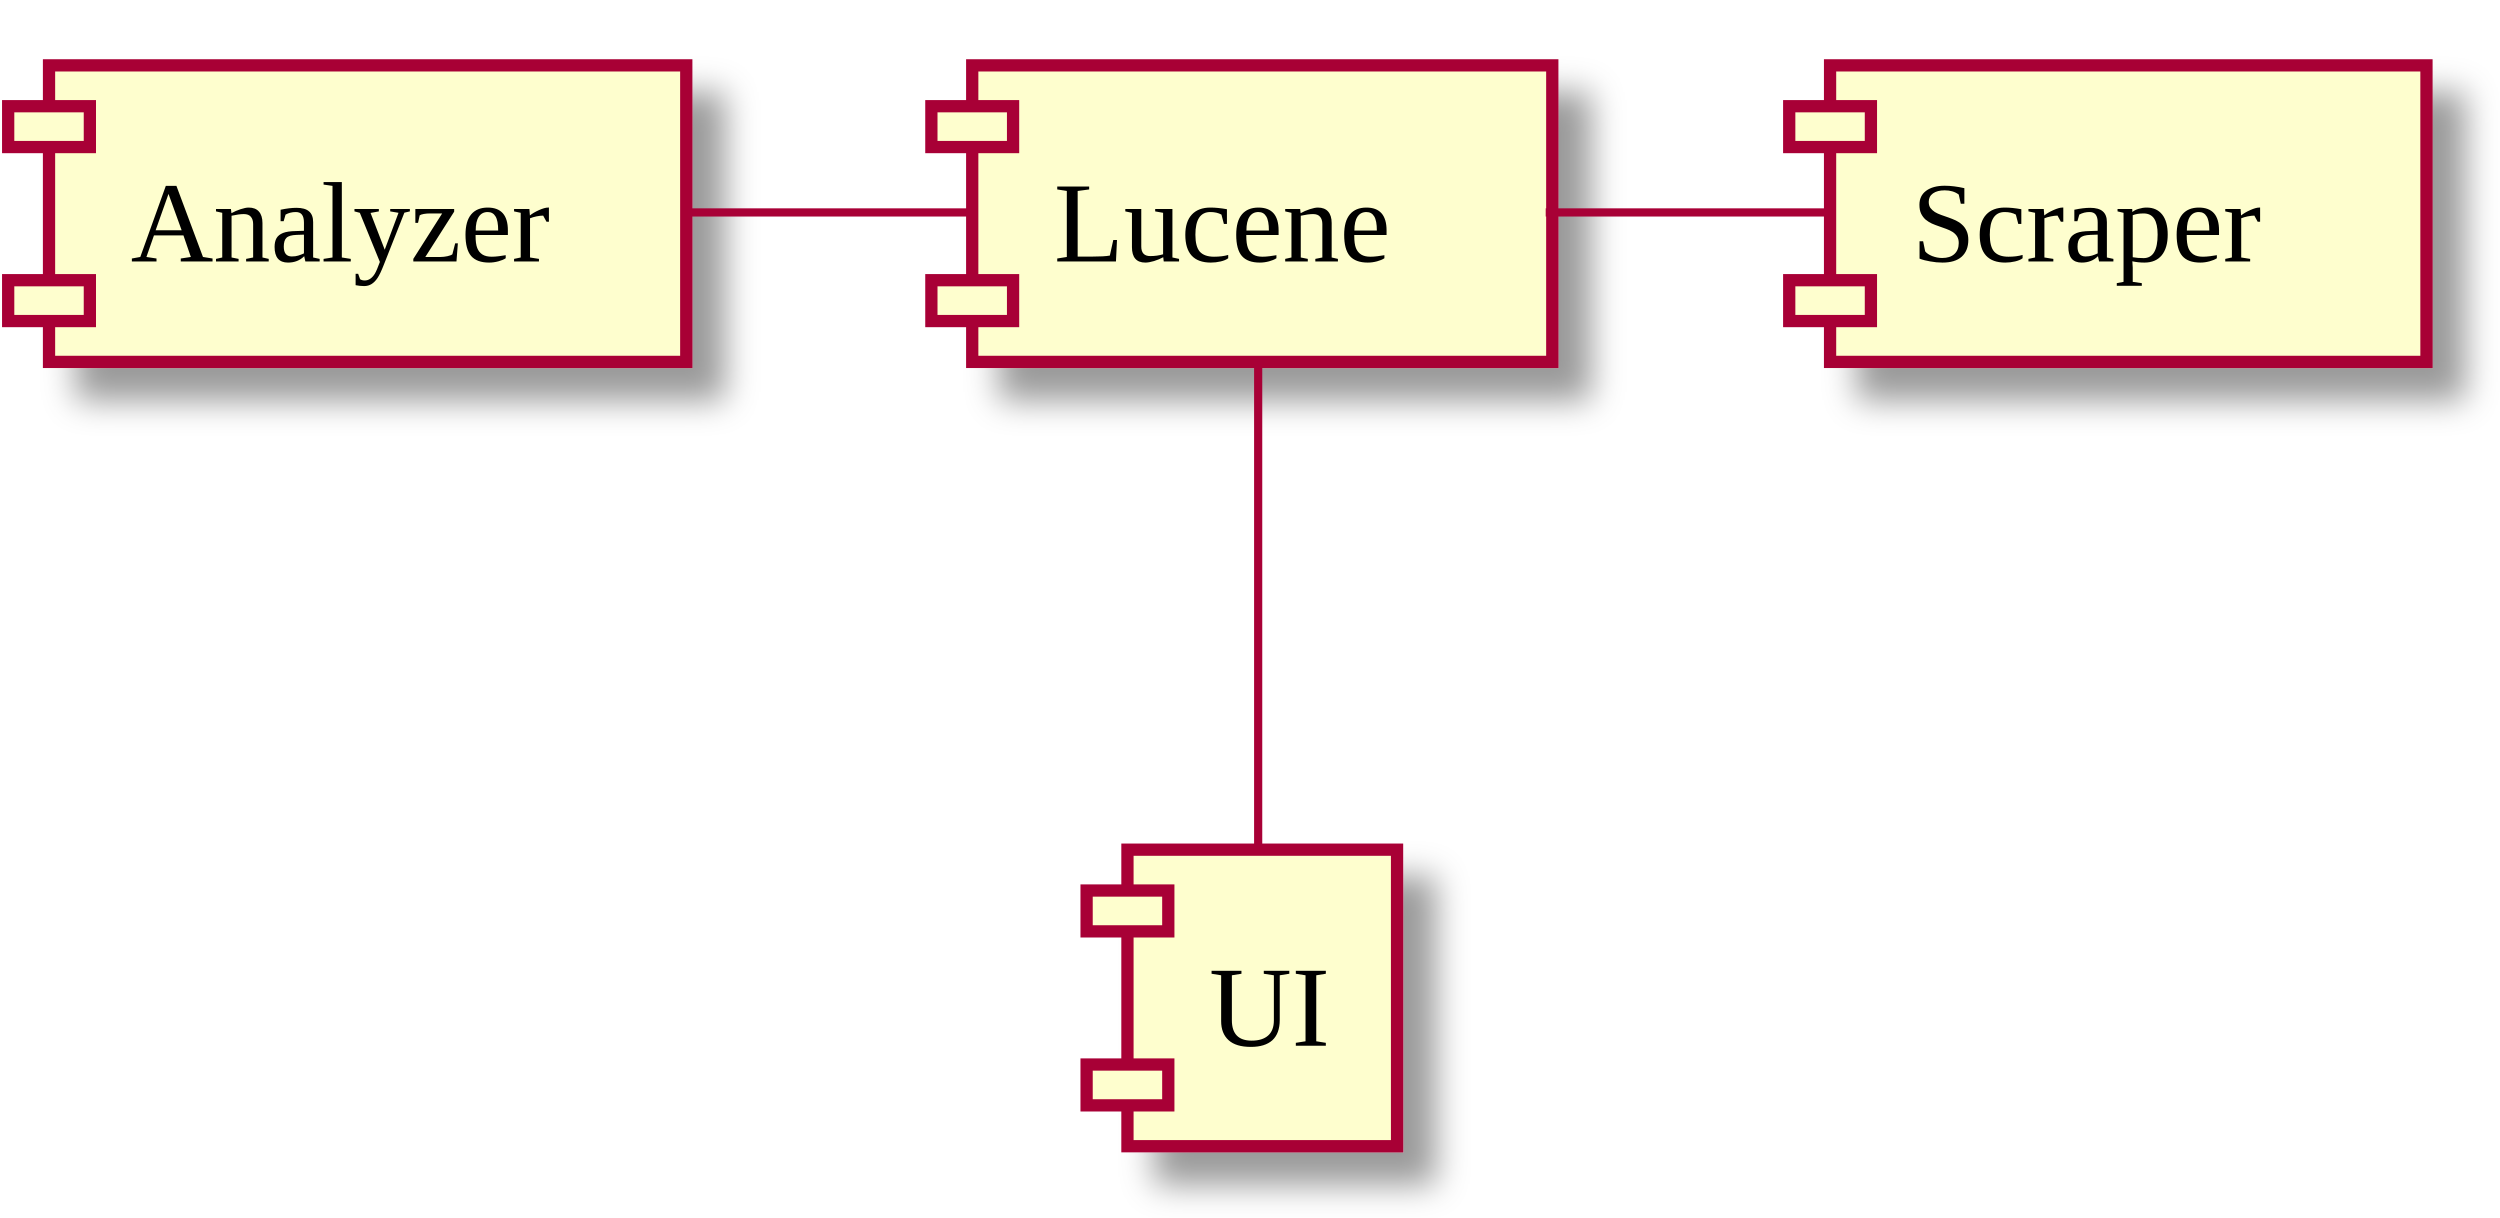
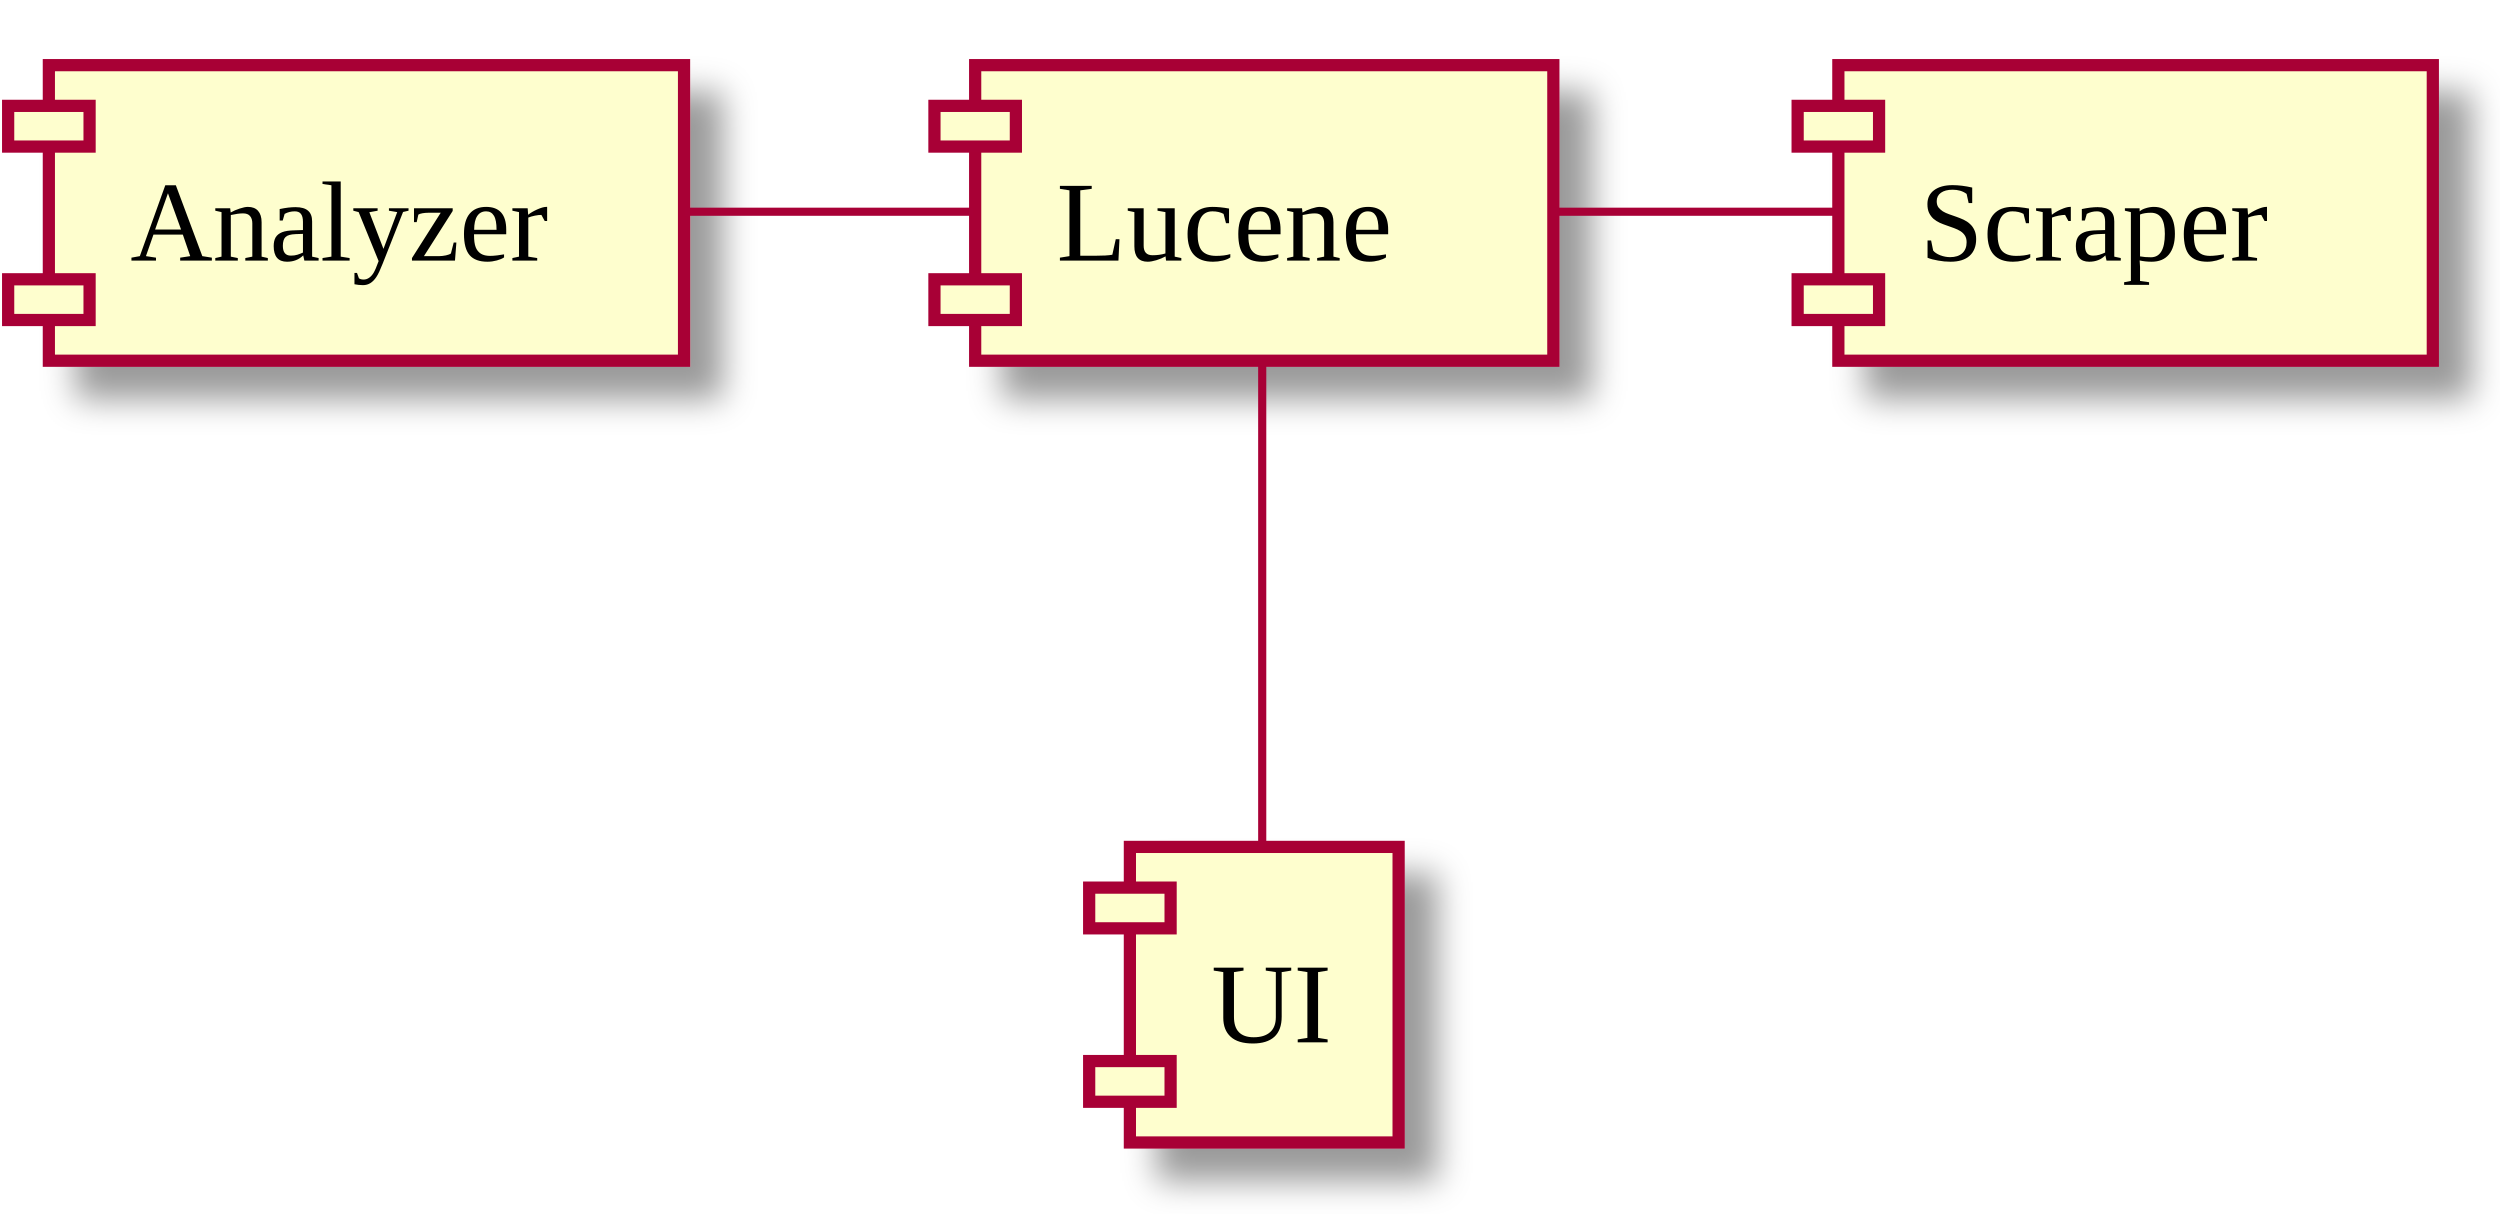
- <svg xmlns="http://www.w3.org/2000/svg" height="149pt" style="width:306px;height:149px;" version="1.1" viewBox="0 0 306 149" width="306pt">
+ <svg xmlns="http://www.w3.org/2000/svg" height="149pt" style="width:307px;height:149px;" version="1.1" viewBox="0 0 307 149" width="307pt">
  <defs>
    <filter height="300%" id="f1" width="300%" x="-1" y="-1">
      <feGaussianBlur result="blurOut" stdDeviation="2" />
      <feColorMatrix in="blurOut" result="blurOut2" type="matrix" values="0 0 0 0 0 0 0 0 0 0 0 0 0 0 0 0 0 0 .4 0" />
      <feOffset dx="4" dy="4" in="blurOut2" result="blurOut3" />
      <feBlend in="SourceGraphic" in2="blurOut3" mode="normal" />
    </filter>
  </defs>
  <g>
-     <rect fill="#FEFECE" filter="url(#f1)" height="36.297" style="stroke: #A80036; stroke-width: 1.5;" width="71.0" x="119.0" y="8.0" />
-     <rect fill="#FEFECE" height="5.0" style="stroke: #A80036; stroke-width: 1.5;" width="10.0" x="114.0" y="13.0" />
-     <rect fill="#FEFECE" height="5.0" style="stroke: #A80036; stroke-width: 1.5;" width="10.0" x="114.0" y="34.297" />
-     <text fill="#000000" font-size="14" lengthAdjust="spacingAndGlyphs" textLength="51.0" x="129.0" y="32.0">Lucene</text>
-     <rect fill="#FEFECE" filter="url(#f1)" height="36.297" style="stroke: #A80036; stroke-width: 1.5;" width="33.0" x="138.0" y="104.0" />
-     <rect fill="#FEFECE" height="5.0" style="stroke: #A80036; stroke-width: 1.5;" width="10.0" x="133.0" y="109.0" />
-     <rect fill="#FEFECE" height="5.0" style="stroke: #A80036; stroke-width: 1.5;" width="10.0" x="133.0" y="130.297" />
-     <text fill="#000000" font-size="14" lengthAdjust="spacingAndGlyphs" textLength="13.0" x="148.0" y="128.0">UI</text>
-     <rect fill="#FEFECE" filter="url(#f1)" height="36.297" style="stroke: #A80036; stroke-width: 1.5;" width="73.0" x="224.0" y="8.0" />
-     <rect fill="#FEFECE" height="5.0" style="stroke: #A80036; stroke-width: 1.5;" width="10.0" x="219.0" y="13.0" />
-     <rect fill="#FEFECE" height="5.0" style="stroke: #A80036; stroke-width: 1.5;" width="10.0" x="219.0" y="34.297" />
-     <text fill="#000000" font-size="14" lengthAdjust="spacingAndGlyphs" textLength="53.0" x="234.0" y="32.0">Scraper</text>
+     <rect fill="#FEFECE" filter="url(#f1)" height="36.297" style="stroke: #A80036; stroke-width: 1.5;" width="71.0" x="119.75" y="8.0" />
+     <rect fill="#FEFECE" height="5.0" style="stroke: #A80036; stroke-width: 1.5;" width="10.0" x="114.75" y="13.0" />
+     <rect fill="#FEFECE" height="5.0" style="stroke: #A80036; stroke-width: 1.5;" width="10.0" x="114.75" y="34.297" />
+     <text fill="#000000" font-size="14" lengthAdjust="spacingAndGlyphs" textLength="51.0" x="129.75" y="32.0">Lucene</text>
+     <rect fill="#FEFECE" filter="url(#f1)" height="36.297" style="stroke: #A80036; stroke-width: 1.5;" width="33.0" x="138.75" y="104.0" />
+     <rect fill="#FEFECE" height="5.0" style="stroke: #A80036; stroke-width: 1.5;" width="10.0" x="133.75" y="109.0" />
+     <rect fill="#FEFECE" height="5.0" style="stroke: #A80036; stroke-width: 1.5;" width="10.0" x="133.75" y="130.297" />
+     <text fill="#000000" font-size="14" lengthAdjust="spacingAndGlyphs" textLength="13.0" x="148.75" y="128.0">UI</text>
+     <rect fill="#FEFECE" filter="url(#f1)" height="36.297" style="stroke: #A80036; stroke-width: 1.5;" width="73.0" x="225.75" y="8.0" />
+     <rect fill="#FEFECE" height="5.0" style="stroke: #A80036; stroke-width: 1.5;" width="10.0" x="220.75" y="13.0" />
+     <rect fill="#FEFECE" height="5.0" style="stroke: #A80036; stroke-width: 1.5;" width="10.0" x="220.75" y="34.297" />
+     <text fill="#000000" font-size="14" lengthAdjust="spacingAndGlyphs" textLength="53.0" x="235.75" y="32.0">Scraper</text>
    <rect fill="#FEFECE" filter="url(#f1)" height="36.297" style="stroke: #A80036; stroke-width: 1.5;" width="78.0" x="6.0" y="8.0" />
    <rect fill="#FEFECE" height="5.0" style="stroke: #A80036; stroke-width: 1.5;" width="10.0" x="1.0" y="13.0" />
    <rect fill="#FEFECE" height="5.0" style="stroke: #A80036; stroke-width: 1.5;" width="10.0" x="1.0" y="34.297" />
    <text fill="#000000" font-size="14" lengthAdjust="spacingAndGlyphs" textLength="58.0" x="16.0" y="32.0">Analyzer</text>
-     <path d="M154,44.057 C154,61.111 154,86.563 154,103.698 " fill="none" style="stroke: #A80036; stroke-width: 1.0;" />
-     <path d="M189.195,26 C200.72,26 212.244,26 223.768,26 " fill="none" style="stroke: #A80036; stroke-width: 1.0;" />
-     <path d="M84.172,26 C95.719,26 107.266,26 118.813,26 " fill="none" style="stroke: #A80036; stroke-width: 1.0;" />
+     <path d="M155,44.241 C155,61.202 155,86.945 155,103.868 " fill="none" style="stroke: #A80036; stroke-width: 1.0;" />
+     <path d="M190.527,26 C202.253,26 213.979,26 225.705,26 " fill="none" style="stroke: #A80036; stroke-width: 1.0;" />
+     <path d="M84.102,26 C95.918,26 107.734,26 119.551,26 " fill="none" style="stroke: #A80036; stroke-width: 1.0;" />
  </g>
</svg>
